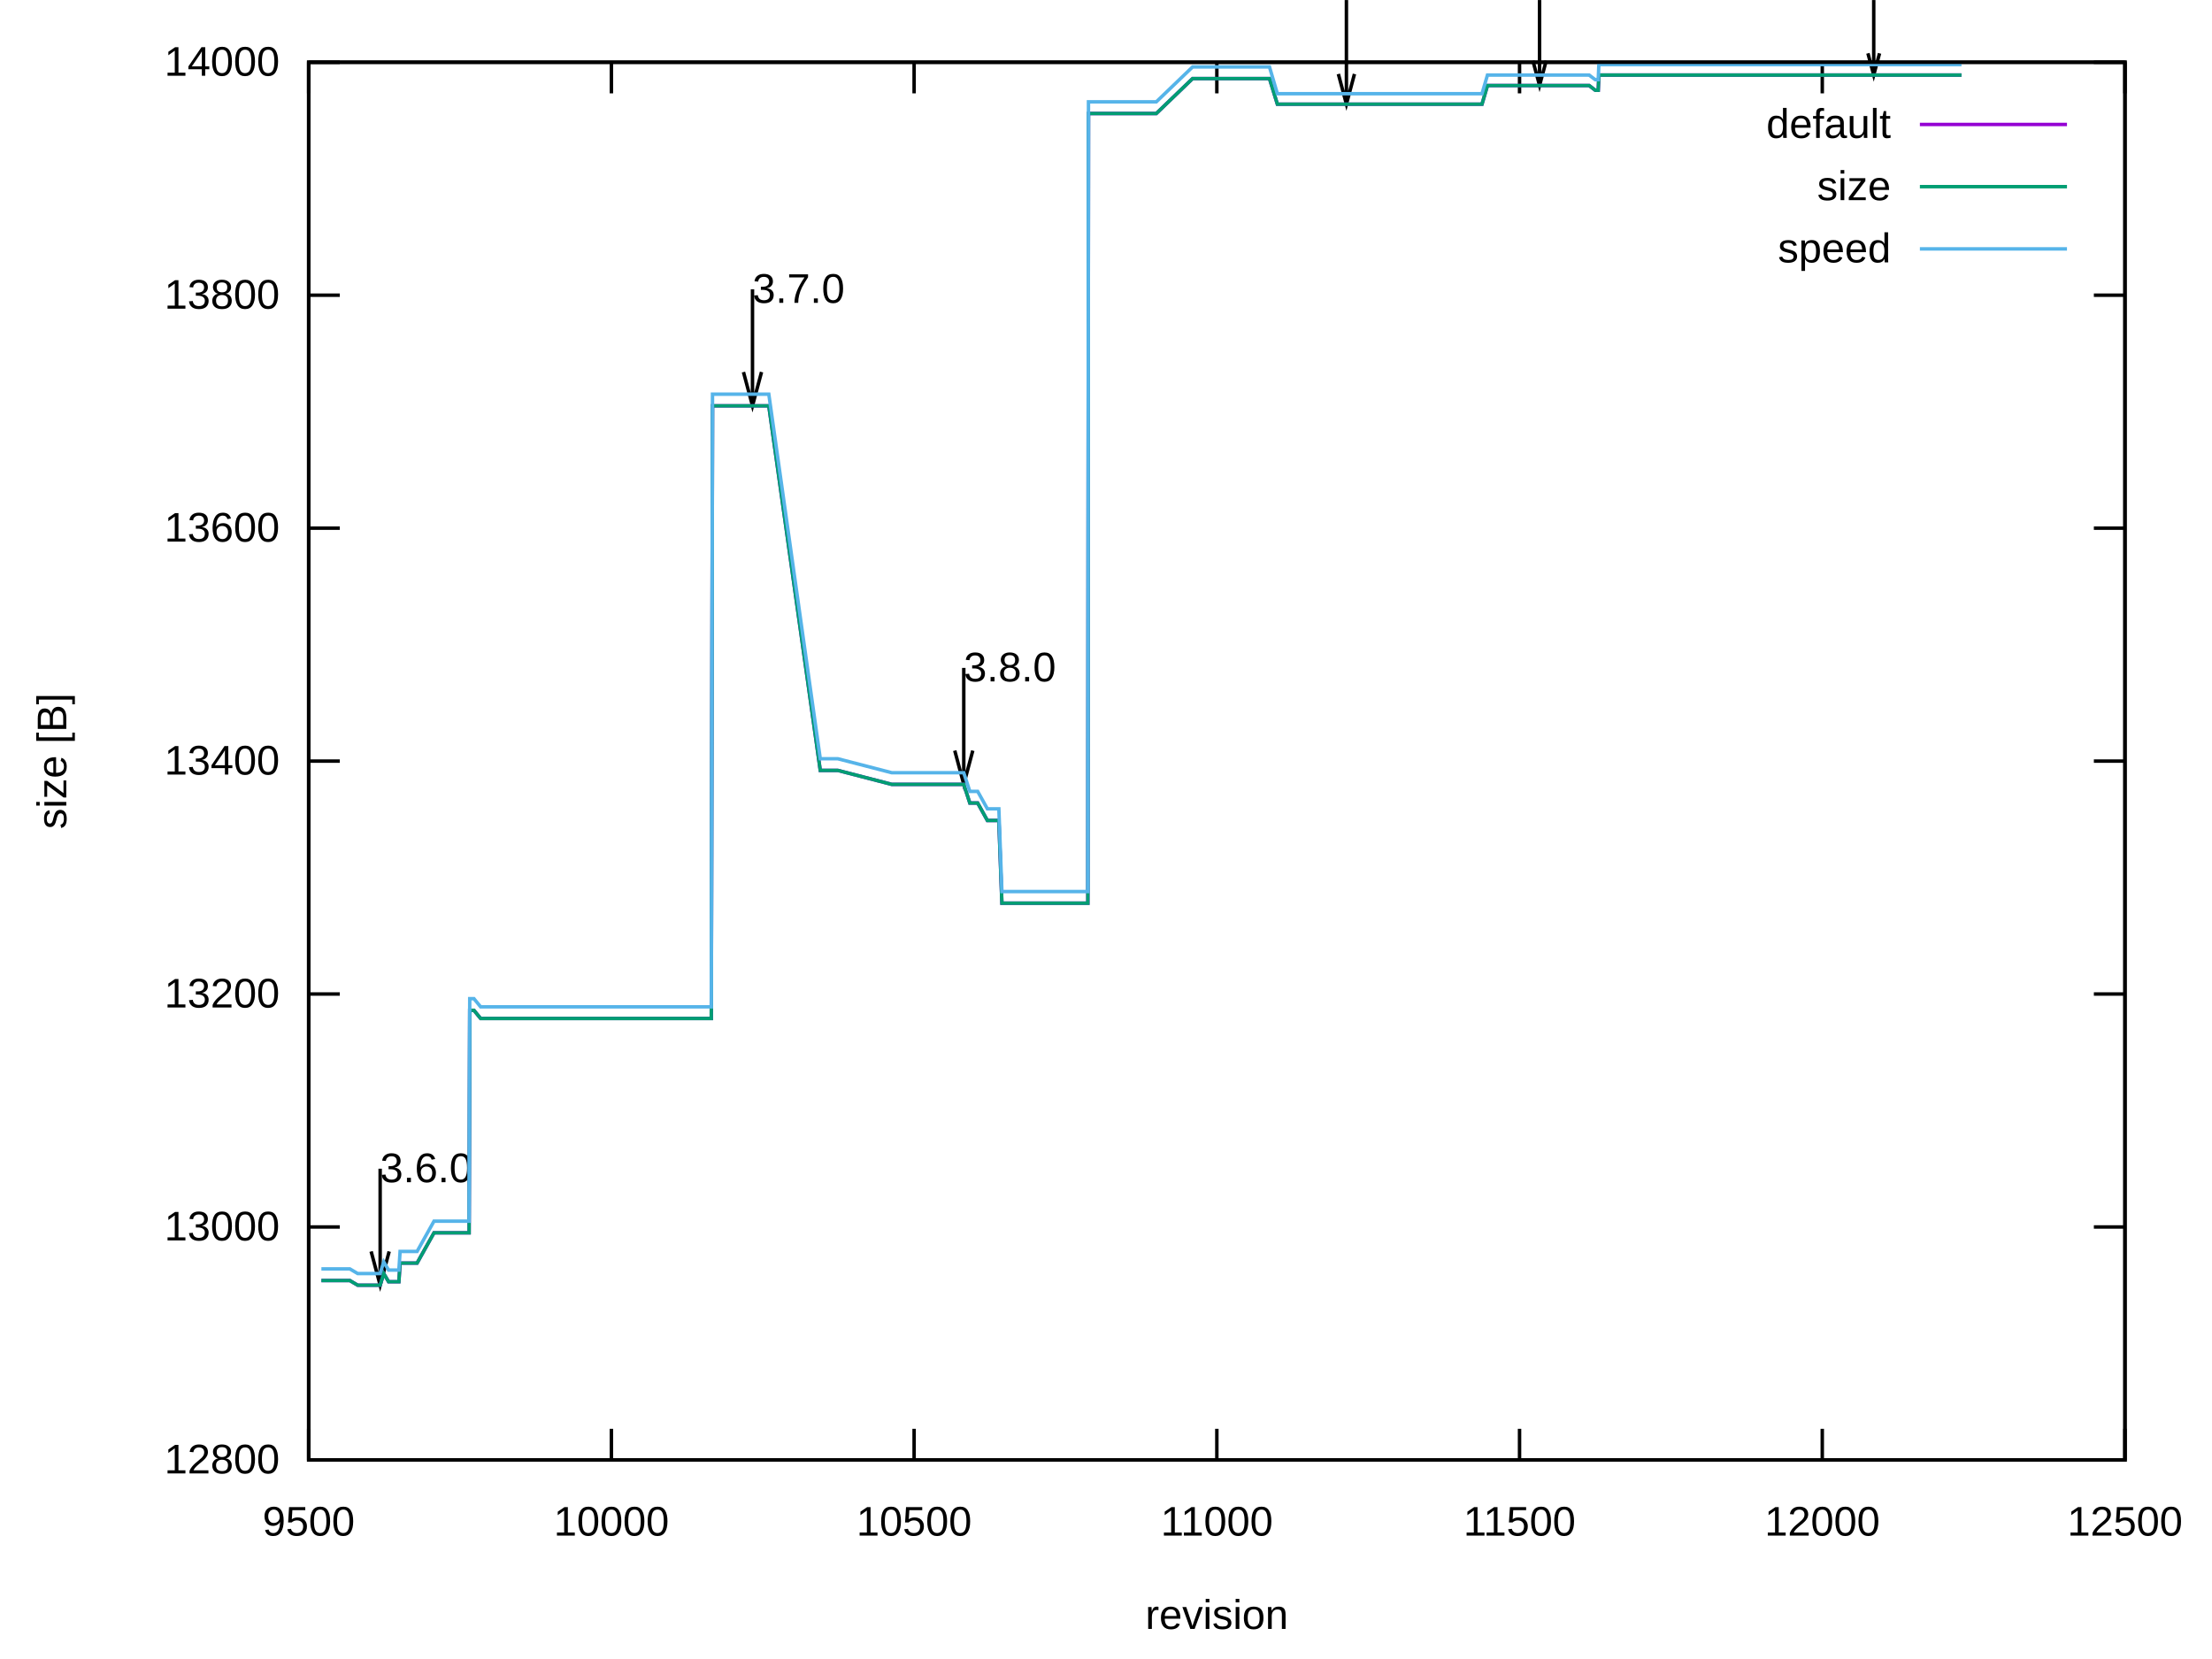
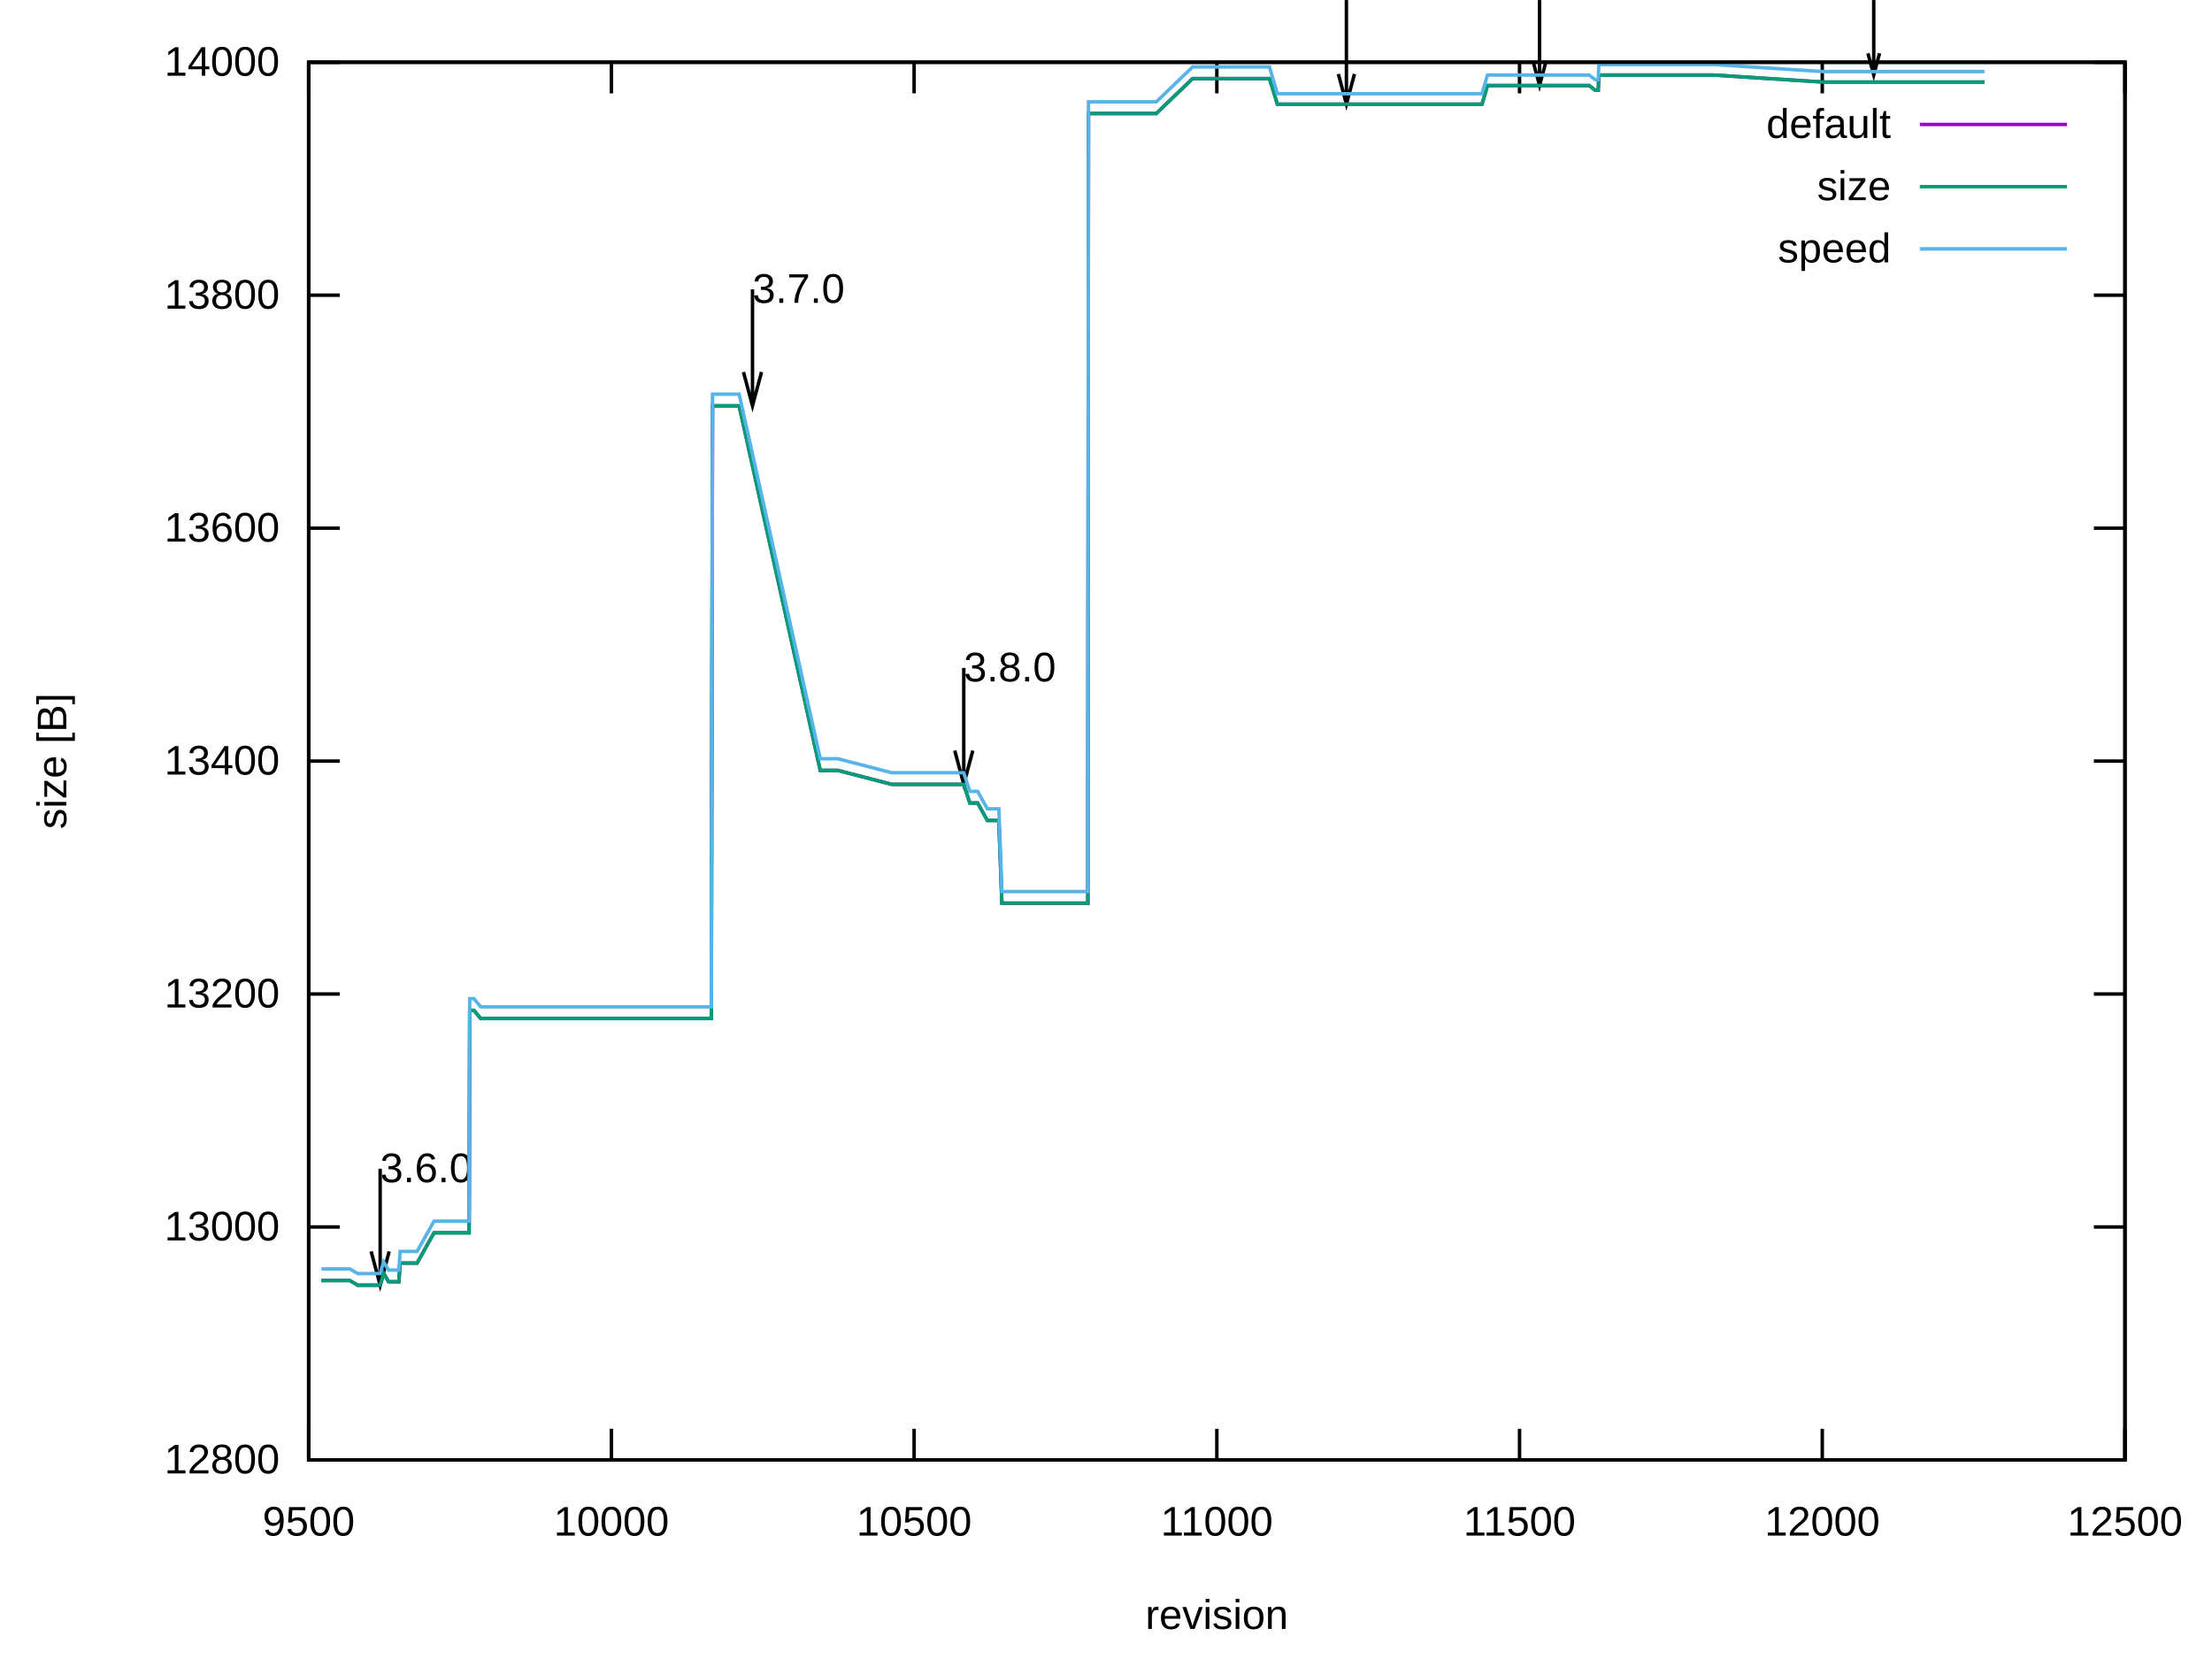
<svg xmlns="http://www.w3.org/2000/svg" xmlns:xlink="http://www.w3.org/1999/xlink" width="640" height="480" viewBox="0 0 640 480">
  <g id="gnuplot_canvas">
    <rect x="0" y="0" width="640" height="480" fill="none" />
    <defs>
      <circle id="gpDot" r="0.5" stroke-width="0.5" stroke="currentColor" />
      <path id="gpPt0" stroke-width="0.222" stroke="currentColor" d="M-1,0 h2 M0,-1 v2" />
      <path id="gpPt1" stroke-width="0.222" stroke="currentColor" d="M-1,-1 L1,1 M1,-1 L-1,1" />
      <path id="gpPt2" stroke-width="0.222" stroke="currentColor" d="M-1,0 L1,0 M0,-1 L0,1 M-1,-1 L1,1 M-1,1 L1,-1" />
      <rect id="gpPt3" stroke-width="0.222" stroke="currentColor" x="-1" y="-1" width="2" height="2" />
      <rect id="gpPt4" stroke-width="0.222" stroke="currentColor" fill="currentColor" x="-1" y="-1" width="2" height="2" />
      <circle id="gpPt5" stroke-width="0.222" stroke="currentColor" cx="0" cy="0" r="1" />
      <use xlink:href="#gpPt5" id="gpPt6" fill="currentColor" stroke="none" />
      <path id="gpPt7" stroke-width="0.222" stroke="currentColor" d="M0,-1.33 L-1.33,0.67 L1.33,0.67 z" />
      <use xlink:href="#gpPt7" id="gpPt8" fill="currentColor" stroke="none" />
      <use xlink:href="#gpPt7" id="gpPt9" stroke="currentColor" transform="rotate(180)" />
      <use xlink:href="#gpPt9" id="gpPt10" fill="currentColor" stroke="none" />
      <use xlink:href="#gpPt3" id="gpPt11" stroke="currentColor" transform="rotate(45)" />
      <use xlink:href="#gpPt11" id="gpPt12" fill="currentColor" stroke="none" />
      <path id="gpPt13" stroke-width="0.222" stroke="currentColor" d="M0,1.330 L1.265,0.411 L0.782,-1.067 L-0.782,-1.076 L-1.265,0.411 z" />
      <use xlink:href="#gpPt13" id="gpPt14" fill="currentColor" stroke="none" />
      <filter id="textbox" filterUnits="objectBoundingBox" x="0" y="0" height="1" width="1">
        <feFlood flood-color="white" flood-opacity="1" result="bgnd" />
        <feComposite in="SourceGraphic" in2="bgnd" operator="atop" />
      </filter>
      <filter id="greybox" filterUnits="objectBoundingBox" x="0" y="0" height="1" width="1">
        <feFlood flood-color="lightgrey" flood-opacity="1" result="grey" />
        <feComposite in="SourceGraphic" in2="grey" operator="atop" />
      </filter>
    </defs>
    <g fill="none" color="white" stroke="currentColor" stroke-width="1.00" stroke-linecap="butt" stroke-linejoin="miter">
</g>
    <g fill="none" color="black" stroke="currentColor" stroke-width="1.00" stroke-linecap="butt" stroke-linejoin="miter">
      <path stroke="black" d="M89.31,422.40 L98.31,422.40 M614.82,422.40 L605.82,422.40  " />
      <g transform="translate(80.92,426.30)" stroke="none" fill="black" font-family="Arial" font-size="12.00" text-anchor="end">
        <text>
          <tspan font-family="Arial"> 12800</tspan>
        </text>
      </g>
    </g>
    <g fill="none" color="black" stroke="currentColor" stroke-width="1.00" stroke-linecap="butt" stroke-linejoin="miter">
      <path stroke="black" d="M89.31,355.00 L98.31,355.00 M614.82,355.00 L605.82,355.00  " />
      <g transform="translate(80.92,358.90)" stroke="none" fill="black" font-family="Arial" font-size="12.00" text-anchor="end">
        <text>
          <tspan font-family="Arial"> 13000</tspan>
        </text>
      </g>
    </g>
    <g fill="none" color="black" stroke="currentColor" stroke-width="1.00" stroke-linecap="butt" stroke-linejoin="miter">
      <path stroke="black" d="M89.31,287.60 L98.31,287.60 M614.82,287.60 L605.82,287.60  " />
      <g transform="translate(80.92,291.50)" stroke="none" fill="black" font-family="Arial" font-size="12.00" text-anchor="end">
        <text>
          <tspan font-family="Arial"> 13200</tspan>
        </text>
      </g>
    </g>
    <g fill="none" color="black" stroke="currentColor" stroke-width="1.00" stroke-linecap="butt" stroke-linejoin="miter">
      <path stroke="black" d="M89.31,220.21 L98.31,220.21 M614.82,220.21 L605.82,220.21  " />
      <g transform="translate(80.92,224.11)" stroke="none" fill="black" font-family="Arial" font-size="12.00" text-anchor="end">
        <text>
          <tspan font-family="Arial"> 13400</tspan>
        </text>
      </g>
    </g>
    <g fill="none" color="black" stroke="currentColor" stroke-width="1.00" stroke-linecap="butt" stroke-linejoin="miter">
      <path stroke="black" d="M89.31,152.81 L98.31,152.81 M614.82,152.81 L605.82,152.81  " />
      <g transform="translate(80.92,156.71)" stroke="none" fill="black" font-family="Arial" font-size="12.00" text-anchor="end">
        <text>
          <tspan font-family="Arial"> 13600</tspan>
        </text>
      </g>
    </g>
    <g fill="none" color="black" stroke="currentColor" stroke-width="1.00" stroke-linecap="butt" stroke-linejoin="miter">
      <path stroke="black" d="M89.31,85.41 L98.31,85.41 M614.82,85.41 L605.82,85.41  " />
      <g transform="translate(80.92,89.31)" stroke="none" fill="black" font-family="Arial" font-size="12.00" text-anchor="end">
        <text>
          <tspan font-family="Arial"> 13800</tspan>
        </text>
      </g>
    </g>
    <g fill="none" color="black" stroke="currentColor" stroke-width="1.00" stroke-linecap="butt" stroke-linejoin="miter">
      <path stroke="black" d="M89.31,18.01 L98.31,18.01 M614.82,18.01 L605.82,18.01  " />
      <g transform="translate(80.92,21.91)" stroke="none" fill="black" font-family="Arial" font-size="12.00" text-anchor="end">
        <text>
          <tspan font-family="Arial"> 14000</tspan>
        </text>
      </g>
    </g>
    <g fill="none" color="black" stroke="currentColor" stroke-width="1.00" stroke-linecap="butt" stroke-linejoin="miter">
      <path stroke="black" d="M89.31,422.40 L89.31,413.40 M89.31,18.01 L89.31,27.01  " />
      <g transform="translate(89.31,444.30)" stroke="none" fill="black" font-family="Arial" font-size="12.00" text-anchor="middle">
        <text>
          <tspan font-family="Arial"> 9500</tspan>
        </text>
      </g>
    </g>
    <g fill="none" color="black" stroke="currentColor" stroke-width="1.00" stroke-linecap="butt" stroke-linejoin="miter">
      <path stroke="black" d="M176.90,422.40 L176.90,413.40 M176.90,18.01 L176.90,27.01  " />
      <g transform="translate(176.90,444.30)" stroke="none" fill="black" font-family="Arial" font-size="12.00" text-anchor="middle">
        <text>
          <tspan font-family="Arial"> 10000</tspan>
        </text>
      </g>
    </g>
    <g fill="none" color="black" stroke="currentColor" stroke-width="1.00" stroke-linecap="butt" stroke-linejoin="miter">
      <path stroke="black" d="M264.48,422.40 L264.48,413.40 M264.48,18.01 L264.48,27.01  " />
      <g transform="translate(264.48,444.30)" stroke="none" fill="black" font-family="Arial" font-size="12.00" text-anchor="middle">
        <text>
          <tspan font-family="Arial"> 10500</tspan>
        </text>
      </g>
    </g>
    <g fill="none" color="black" stroke="currentColor" stroke-width="1.00" stroke-linecap="butt" stroke-linejoin="miter">
      <path stroke="black" d="M352.07,422.40 L352.07,413.40 M352.07,18.01 L352.07,27.01  " />
      <g transform="translate(352.07,444.30)" stroke="none" fill="black" font-family="Arial" font-size="12.00" text-anchor="middle">
        <text>
          <tspan font-family="Arial"> 11000</tspan>
        </text>
      </g>
    </g>
    <g fill="none" color="black" stroke="currentColor" stroke-width="1.00" stroke-linecap="butt" stroke-linejoin="miter">
      <path stroke="black" d="M439.65,422.40 L439.65,413.40 M439.65,18.01 L439.65,27.01  " />
      <g transform="translate(439.65,444.30)" stroke="none" fill="black" font-family="Arial" font-size="12.00" text-anchor="middle">
        <text>
          <tspan font-family="Arial"> 11500</tspan>
        </text>
      </g>
    </g>
    <g fill="none" color="black" stroke="currentColor" stroke-width="1.00" stroke-linecap="butt" stroke-linejoin="miter">
      <path stroke="black" d="M527.24,422.40 L527.24,413.40 M527.24,18.01 L527.24,27.01  " />
      <g transform="translate(527.24,444.30)" stroke="none" fill="black" font-family="Arial" font-size="12.00" text-anchor="middle">
        <text>
          <tspan font-family="Arial"> 12000</tspan>
        </text>
      </g>
    </g>
    <g fill="none" color="black" stroke="currentColor" stroke-width="1.00" stroke-linecap="butt" stroke-linejoin="miter">
      <path stroke="black" d="M614.82,422.40 L614.82,413.40 M614.82,18.01 L614.82,27.01  " />
      <g transform="translate(614.82,444.30)" stroke="none" fill="black" font-family="Arial" font-size="12.00" text-anchor="middle">
        <text>
          <tspan font-family="Arial"> 12500</tspan>
        </text>
      </g>
    </g>
    <g fill="none" color="black" stroke="currentColor" stroke-width="1.00" stroke-linecap="butt" stroke-linejoin="miter">
</g>
    <g fill="none" color="black" stroke="currentColor" stroke-width="1.00" stroke-linecap="butt" stroke-linejoin="miter">
      <path stroke="black" d="M89.31,18.01 L89.31,422.40 L614.82,422.40 L614.82,18.01 L89.31,18.01 Z  " />
      <g transform="translate(109.98,342.05)" stroke="none" fill="black" font-family="Arial" font-size="12.00" text-anchor="start">
        <text>
          <tspan font-family="Arial">3.6.0</tspan>
        </text>
      </g>
      <g transform="translate(217.71,87.62)" stroke="none" fill="black" font-family="Arial" font-size="12.00" text-anchor="start">
        <text>
          <tspan font-family="Arial">3.7.0</tspan>
        </text>
      </g>
      <g transform="translate(278.84,197.15)" stroke="none" fill="black" font-family="Arial" font-size="12.00" text-anchor="start">
        <text>
          <tspan font-family="Arial">3.8.0</tspan>
        </text>
      </g>
      <path stroke="black" d="M107.38,362.08 L109.99,371.84 L112.60,362.08 M109.99,338.14 L109.99,371.84 M215.11,107.65 L217.72,117.41 L220.33,107.65   M217.72,83.71 L217.72,117.41 M276.24,217.17 L278.85,226.93 L281.46,217.17 M278.85,193.24 L278.85,226.93 M387.23,21.41   L389.56,30.13 L391.89,21.41 M389.56,0.01 L389.56,30.13 M443.52,17.58 L445.44,24.74 L447.36,17.58 M445.44,0.01   L445.44,24.74 M540.45,15.43 L542.13,21.71 L543.81,15.43 M542.13,0.01 L542.13,21.71  " />
    </g>
    <g fill="none" color="black" stroke="currentColor" stroke-width="1.00" stroke-linecap="butt" stroke-linejoin="miter">
      <g transform="translate(19.18,220.21) rotate(270)" stroke="none" fill="black" font-family="Arial" font-size="12.00" text-anchor="middle">
        <text>
          <tspan font-family="Arial">size [B]</tspan>
        </text>
      </g>
    </g>
    <g fill="none" color="black" stroke="currentColor" stroke-width="1.00" stroke-linecap="butt" stroke-linejoin="miter">
      <g transform="translate(352.06,471.30)" stroke="none" fill="black" font-family="Arial" font-size="12.00" text-anchor="middle">
        <text>
          <tspan font-family="Arial">revision</tspan>
        </text>
      </g>
    </g>
    <g fill="none" color="black" stroke="currentColor" stroke-width="1.00" stroke-linecap="butt" stroke-linejoin="miter">
</g>
    <g id="gnuplot_plot_1">
      <g fill="none" color="black" stroke="currentColor" stroke-width="1.00" stroke-linecap="butt" stroke-linejoin="miter">
        <g transform="translate(547.09,39.91)" stroke="none" fill="black" font-family="Arial" font-size="12.00" text-anchor="end">
          <text>
            <tspan font-family="Arial">default</tspan>
          </text>
        </g>
      </g>
      <g fill="none" color="black" stroke="currentColor" stroke-width="1.00" stroke-linecap="butt" stroke-linejoin="miter">
-         <path stroke="rgb(148,   0, 211)" d="M555.48,36.01 L598.04,36.01 M92.99,370.50 L96.32,370.50 L98.07,370.50 L101.22,370.50 L103.50,371.85 L104.90,371.85   L106.13,371.85 L107.00,371.85 L107.18,371.85 L107.35,371.85 L107.53,371.85 L109.98,371.85 L111.03,368.48 L112.43,370.84   L112.96,370.84 L113.13,370.84 L113.31,370.84 L113.48,370.84 L113.83,370.84 L114.71,370.84 L114.88,370.84 L115.41,370.84   L115.76,365.45 L116.11,365.45 L116.29,365.45 L117.16,365.45 L117.69,365.45 L118.04,365.45 L118.21,365.45 L118.39,365.45   L120.67,365.45 L125.57,356.69 L129.60,356.69 L131.35,356.69 L132.58,356.69 L133.28,356.69 L135.03,356.69 L135.55,356.69   L135.73,356.69 L135.91,292.32 L136.08,292.32 L137.13,292.32 L139.06,294.68 L140.11,294.68 L140.28,294.68 L140.63,294.68   L141.34,294.68 L142.39,294.68 L143.09,294.68 L143.26,294.68 L144.49,294.68 L145.01,294.68 L145.19,294.68 L145.36,294.68   L147.12,294.68 L147.47,294.68 L148.17,294.68 L155.70,294.68 L167.96,294.68 L168.66,294.68 L169.01,294.68 L169.19,294.68   L170.06,294.68 L170.24,294.68 L170.59,294.68 L170.76,294.68 L171.46,294.68 L172.69,294.68 L174.09,294.68 L175.84,294.68   L176.37,294.68 L176.90,294.68 L179.87,294.68 L185.30,294.68 L187.05,294.68 L188.98,294.68 L189.51,294.68 L190.38,294.68   L190.91,294.68 L195.81,294.68 L198.62,294.68 L202.64,294.68 L205.45,294.68 L205.80,294.68 L206.15,117.42 L207.37,117.42   L208.60,117.42 L208.78,117.42 L209.30,117.42 L210.53,117.42 L213.51,117.42 L213.86,117.42 L222.44,117.42 L237.33,222.90   L238.03,222.90 L238.20,222.90 L241.01,222.90 L241.18,222.90 L242.41,222.90 L258.00,226.94 L263.60,226.94 L266.23,226.94   L271.49,226.94 L274.64,226.94 L278.84,226.94 L280.60,232.34 L282.17,232.34 L282.87,232.34 L285.68,237.39 L289.00,237.39   L289.88,261.32 L291.81,261.32 L292.51,261.32 L293.91,261.32 L296.36,261.32 L312.65,261.32 L313.88,261.32 L314.58,261.32   L314.75,261.32 L314.93,32.84 L315.28,32.84 L317.03,32.84 L334.55,32.84 L345.06,22.73 L347.51,22.73 L367.30,22.73   L369.58,30.14 L378.34,30.14 L389.55,30.14 L397.61,30.14 L409.87,30.14 L410.75,30.14 L417.05,30.14 L428.26,30.14   L428.79,30.14 L430.37,24.75 L440.88,24.75 L441.23,24.75 L445.43,24.75 L454.71,24.75 L459.62,24.75 L459.79,24.75   L461.55,26.10 L462.42,26.10 L462.60,21.72 L463.65,21.72 L463.82,21.72 L478.54,21.72 L496.05,21.72 L542.12,21.72   L544.40,21.72 L547.20,21.72 L548.43,21.72 L552.81,21.72 L555.09,21.72 L557.36,21.72 L564.20,21.72 L567.52,21.72    " />
+         <path stroke="rgb(148,   0, 211)" d="M555.48,36.01 L598.04,36.01 M92.99,370.50 L96.32,370.50 L98.07,370.50 L101.22,370.50 L103.50,371.85 L104.90,371.85   L106.13,371.85 L107.00,371.85 L107.18,371.85 L107.35,371.85 L107.53,371.85 L109.98,371.85 L111.03,368.48 L112.43,370.84   L112.96,370.84 L113.13,370.84 L113.31,370.84 L113.48,370.84 L113.83,370.84 L114.71,370.84 L114.88,370.84 L115.41,370.84   L115.76,365.45 L116.11,365.45 L116.29,365.45 L117.16,365.45 L117.69,365.45 L118.04,365.45 L118.21,365.45 L118.39,365.45   L120.67,365.45 L125.57,356.69 L129.60,356.69 L131.35,356.69 L132.58,356.69 L133.28,356.69 L135.03,356.69 L135.55,356.69   L135.73,356.69 L135.91,292.32 L136.08,292.32 L137.13,292.32 L139.06,294.68 L140.11,294.68 L140.28,294.68 L140.63,294.68   L141.34,294.68 L142.39,294.68 L143.09,294.68 L143.26,294.68 L144.49,294.68 L145.01,294.68 L145.19,294.68 L145.36,294.68   L147.12,294.68 L147.47,294.68 L148.17,294.68 L155.70,294.68 L167.96,294.68 L168.66,294.68 L169.01,294.68 L169.19,294.68   L170.06,294.68 L170.24,294.68 L170.59,294.68 L170.76,294.68 L171.46,294.68 L172.69,294.68 L174.09,294.68 L175.84,294.68   L176.37,294.68 L176.90,294.68 L179.87,294.68 L185.30,294.68 L187.05,294.68 L188.98,294.68 L189.51,294.68 L190.38,294.68   L190.91,294.68 L195.81,294.68 L198.62,294.68 L202.64,294.68 L205.45,294.68 L205.80,294.68 L206.15,117.42 L207.37,117.42   L208.60,117.42 L208.78,117.42 L209.30,117.42 L210.53,117.42 L213.51,117.42 L213.86,117.42 L237.33,222.90 L238.03,222.90   L238.20,222.90 L241.01,222.90 L241.18,222.90 L242.41,222.90 L258.00,226.94 L263.60,226.94 L266.23,226.94 L271.49,226.94   L274.64,226.94 L278.84,226.94 L280.60,232.34 L282.17,232.34 L282.87,232.34 L285.68,237.39 L289.00,237.39 L289.88,261.32   L291.81,261.32 L292.51,261.32 L293.91,261.32 L296.36,261.32 L312.65,261.32 L313.88,261.32 L314.58,261.32 L314.75,261.32   L314.93,32.84 L315.28,32.84 L317.03,32.84 L334.55,32.84 L345.06,22.73 L347.51,22.73 L367.30,22.73 L369.58,30.14   L378.34,30.14 L389.55,30.14 L397.61,30.14 L409.87,30.14 L410.75,30.14 L417.05,30.14 L428.26,30.14 L428.79,30.14   L430.37,24.75 L440.88,24.75 L441.23,24.75 L445.43,24.75 L454.71,24.75 L459.62,24.75 L459.79,24.75 L461.55,26.10   L462.42,26.10 L462.60,21.72 L463.65,21.72 L463.82,21.72 L478.54,21.72 L496.05,21.72 L527.41,23.74 L537.04,23.74   L542.12,23.74 L544.40,23.74 L544.75,23.74 L545.10,23.74 L545.80,23.74 L546.33,23.74 L547.20,23.74 L548.43,23.74   L552.81,23.74 L555.09,23.74 L557.36,23.74 L564.20,23.74 L567.52,23.74 L569.98,23.74 L572.43,23.74 L574.18,23.74    " />
      </g>
    </g>
    <g id="gnuplot_plot_2">
      <g fill="none" color="black" stroke="currentColor" stroke-width="1.00" stroke-linecap="butt" stroke-linejoin="miter">
        <g transform="translate(547.09,57.91)" stroke="none" fill="black" font-family="Arial" font-size="12.00" text-anchor="end">
          <text>
            <tspan font-family="Arial">size</tspan>
          </text>
        </g>
      </g>
      <g fill="none" color="black" stroke="currentColor" stroke-width="1.00" stroke-linecap="butt" stroke-linejoin="miter">
-         <path stroke="rgb(  0, 158, 115)" d="M555.48,54.01 L598.04,54.01 M92.99,370.50 L96.32,370.50 L98.07,370.50 L101.22,370.50 L103.50,371.85 L104.90,371.85   L106.13,371.85 L107.00,371.85 L107.18,371.85 L107.35,371.85 L107.53,371.85 L109.98,371.85 L111.03,368.48 L112.43,370.84   L112.96,370.84 L113.13,370.84 L113.31,370.84 L113.48,370.84 L113.83,370.84 L114.71,370.84 L114.88,370.84 L115.41,370.84   L115.76,365.45 L116.11,365.45 L116.29,365.45 L117.16,365.45 L117.69,365.45 L118.04,365.45 L118.21,365.45 L118.39,365.45   L120.67,365.45 L125.57,356.69 L129.60,356.69 L131.35,356.69 L132.58,356.69 L133.28,356.69 L135.03,356.69 L135.55,356.69   L135.73,356.69 L135.91,292.32 L136.08,292.32 L137.13,292.32 L139.06,294.68 L140.11,294.68 L140.28,294.68 L140.63,294.68   L141.34,294.68 L142.39,294.68 L143.09,294.68 L143.26,294.68 L144.49,294.68 L145.01,294.68 L145.19,294.68 L145.36,294.68   L147.12,294.68 L147.47,294.68 L148.17,294.68 L155.70,294.68 L167.96,294.68 L168.66,294.68 L169.01,294.68 L169.19,294.68   L170.06,294.68 L170.24,294.68 L170.59,294.68 L170.76,294.68 L171.46,294.68 L172.69,294.68 L174.09,294.68 L175.84,294.68   L176.37,294.68 L176.90,294.68 L179.87,294.68 L185.30,294.68 L187.05,294.68 L188.98,294.68 L189.51,294.68 L190.38,294.68   L190.91,294.68 L195.81,294.68 L198.62,294.68 L202.64,294.68 L205.45,294.68 L205.80,294.68 L206.15,117.42 L207.37,117.42   L208.60,117.42 L208.78,117.42 L209.30,117.42 L210.53,117.42 L213.51,117.42 L213.86,117.42 L222.44,117.42 L237.33,222.90   L238.03,222.90 L238.20,222.90 L241.01,222.90 L241.18,222.90 L242.41,222.90 L258.00,226.94 L263.60,226.94 L266.23,226.94   L271.49,226.94 L274.64,226.94 L278.84,226.94 L280.60,232.34 L282.17,232.34 L282.87,232.34 L285.68,237.39 L289.00,237.39   L289.88,261.32 L291.81,261.32 L292.51,261.32 L293.91,261.32 L296.36,261.32 L312.65,261.32 L313.88,261.32 L314.58,261.32   L314.75,261.32 L314.93,32.84 L315.28,32.84 L317.03,32.84 L334.55,32.84 L345.06,22.73 L347.51,22.73 L367.30,22.73   L369.58,30.14 L378.34,30.14 L389.55,30.14 L397.61,30.14 L409.87,30.14 L410.75,30.14 L417.05,30.14 L428.26,30.14   L428.79,30.14 L430.37,24.75 L440.88,24.75 L441.23,24.75 L445.43,24.75 L454.71,24.75 L459.62,24.75 L459.79,24.75   L461.55,26.10 L462.42,26.10 L462.60,21.72 L463.65,21.72 L463.82,21.72 L478.54,21.72 L496.05,21.72 L542.12,21.72   L544.40,21.72 L547.20,21.72 L548.43,21.72 L552.81,21.72 L555.09,21.72 L557.36,21.72 L564.20,21.72 L567.52,21.72    " />
+         <path stroke="rgb(  0, 158, 115)" d="M555.48,54.01 L598.04,54.01 M92.99,370.50 L96.32,370.50 L98.07,370.50 L101.22,370.50 L103.50,371.85 L104.90,371.85   L106.13,371.85 L107.00,371.85 L107.18,371.85 L107.35,371.85 L107.53,371.85 L109.98,371.85 L111.03,368.48 L112.43,370.84   L112.96,370.84 L113.13,370.84 L113.31,370.84 L113.48,370.84 L113.83,370.84 L114.71,370.84 L114.88,370.84 L115.41,370.84   L115.76,365.45 L116.11,365.45 L116.29,365.45 L117.16,365.45 L117.69,365.45 L118.04,365.45 L118.21,365.45 L118.39,365.45   L120.67,365.45 L125.57,356.69 L129.60,356.69 L131.35,356.69 L132.58,356.69 L133.28,356.69 L135.03,356.69 L135.55,356.69   L135.73,356.69 L135.91,292.32 L136.08,292.32 L137.13,292.32 L139.06,294.68 L140.11,294.68 L140.28,294.68 L140.63,294.68   L141.34,294.68 L142.39,294.68 L143.09,294.68 L143.26,294.68 L144.49,294.68 L145.01,294.68 L145.19,294.68 L145.36,294.68   L147.12,294.68 L147.47,294.68 L148.17,294.68 L155.70,294.68 L167.96,294.68 L168.66,294.68 L169.01,294.68 L169.19,294.68   L170.06,294.68 L170.24,294.68 L170.59,294.68 L170.76,294.68 L171.46,294.68 L172.69,294.68 L174.09,294.68 L175.84,294.68   L176.37,294.68 L176.90,294.68 L179.87,294.68 L185.30,294.68 L187.05,294.68 L188.98,294.68 L189.51,294.68 L190.38,294.68   L190.91,294.68 L195.81,294.68 L198.62,294.68 L202.64,294.68 L205.45,294.68 L205.80,294.68 L206.15,117.42 L207.37,117.42   L208.60,117.42 L208.78,117.42 L209.30,117.42 L210.53,117.42 L213.51,117.42 L213.86,117.42 L237.33,222.90 L238.03,222.90   L238.20,222.90 L241.01,222.90 L241.18,222.90 L242.41,222.90 L258.00,226.94 L263.60,226.94 L266.23,226.94 L271.49,226.94   L274.64,226.94 L278.84,226.94 L280.60,232.34 L282.17,232.34 L282.87,232.34 L285.68,237.39 L289.00,237.39 L289.88,261.32   L291.81,261.32 L292.51,261.32 L293.91,261.32 L296.36,261.32 L312.65,261.32 L313.88,261.32 L314.58,261.32 L314.75,261.32   L314.93,32.84 L315.28,32.84 L317.03,32.84 L334.55,32.84 L345.06,22.73 L347.51,22.73 L367.30,22.73 L369.58,30.14   L378.34,30.14 L389.55,30.14 L397.61,30.14 L409.87,30.14 L410.75,30.14 L417.05,30.14 L428.26,30.14 L428.79,30.14   L430.37,24.75 L440.88,24.75 L441.23,24.75 L445.43,24.75 L454.71,24.75 L459.62,24.75 L459.79,24.75 L461.55,26.10   L462.42,26.10 L462.60,21.72 L463.65,21.72 L463.82,21.72 L478.54,21.72 L496.05,21.72 L527.41,23.74 L537.04,23.74   L542.12,23.74 L544.40,23.74 L544.75,23.74 L545.10,23.74 L545.80,23.74 L546.33,23.74 L547.20,23.74 L548.43,23.74   L552.81,23.74 L555.09,23.74 L557.36,23.74 L564.20,23.74 L567.52,23.74 L569.98,23.74 L572.43,23.74 L574.18,23.74    " />
      </g>
    </g>
    <g id="gnuplot_plot_3">
      <g fill="none" color="black" stroke="currentColor" stroke-width="1.00" stroke-linecap="butt" stroke-linejoin="miter">
        <g transform="translate(547.09,75.91)" stroke="none" fill="black" font-family="Arial" font-size="12.00" text-anchor="end">
          <text>
            <tspan font-family="Arial">speed</tspan>
          </text>
        </g>
      </g>
      <g fill="none" color="black" stroke="currentColor" stroke-width="1.00" stroke-linecap="butt" stroke-linejoin="miter">
-         <path stroke="rgb( 86, 180, 233)" d="M555.48,72.01 L598.04,72.01 M92.99,367.13 L96.32,367.13 L98.07,367.13 L101.22,367.13 L103.50,368.48 L104.90,368.48   L106.13,368.48 L107.00,368.48 L107.18,368.48 L107.35,368.48 L107.53,368.48 L109.98,368.48 L111.03,365.11 L112.43,367.47   L112.96,367.47 L113.13,367.47 L113.31,367.47 L113.48,367.47 L113.83,367.47 L114.71,367.47 L114.88,367.47 L115.41,367.47   L115.76,362.08 L116.11,362.08 L116.29,362.08 L117.16,362.08 L117.69,362.08 L118.04,362.08 L118.21,362.08 L118.39,362.08   L120.67,362.08 L125.57,353.32 L129.60,353.32 L131.35,353.32 L132.58,353.32 L133.28,353.32 L135.03,353.32 L135.55,353.32   L135.73,353.32 L135.91,288.95 L136.08,288.95 L137.13,288.95 L139.06,291.31 L140.11,291.31 L140.28,291.31 L140.63,291.31   L141.34,291.31 L142.39,291.31 L143.09,291.31 L143.26,291.31 L144.49,291.31 L145.01,291.31 L145.19,291.31 L145.36,291.31   L147.12,291.31 L147.47,291.31 L148.17,291.31 L155.70,291.31 L167.96,291.31 L168.66,291.31 L169.01,291.31 L169.19,291.31   L170.06,291.31 L170.24,291.31 L170.59,291.31 L170.76,291.31 L171.46,291.31 L172.69,291.31 L174.09,291.31 L175.84,291.31   L176.37,291.31 L176.90,291.31 L179.87,291.31 L185.30,291.31 L187.05,291.31 L188.98,291.31 L189.51,291.31 L190.38,291.31   L190.91,291.31 L195.81,291.31 L198.62,291.31 L202.64,291.31 L205.45,291.31 L205.80,291.31 L206.15,114.05 L207.37,114.05   L208.60,114.05 L208.78,114.05 L209.30,114.05 L210.53,114.05 L213.51,114.05 L213.86,114.05 L222.44,114.05 L237.33,219.53   L238.03,219.53 L238.20,219.53 L241.01,219.53 L241.18,219.53 L242.41,219.53 L258.00,223.57 L263.60,223.57 L266.23,223.57   L271.49,223.57 L274.64,223.57 L278.84,223.57 L280.60,228.97 L282.17,228.97 L282.87,228.97 L285.68,234.02 L289.00,234.02   L289.88,257.95 L291.81,257.95 L292.51,257.95 L293.91,257.95 L296.36,257.95 L312.65,257.95 L313.88,257.95 L314.58,257.95   L314.75,257.95 L314.93,29.47 L315.28,29.47 L317.03,29.47 L334.55,29.47 L345.06,19.36 L347.51,19.36 L367.30,19.36   L369.58,27.11 L378.34,27.11 L389.55,27.11 L397.61,27.11 L409.87,27.11 L410.75,27.11 L417.05,27.11 L428.26,27.11   L428.79,27.11 L430.37,21.72 L440.88,21.72 L441.23,21.72 L445.43,21.72 L454.71,21.72 L459.62,21.72 L459.79,21.72   L461.55,23.06 L462.42,23.06 L462.60,18.68 L463.65,18.68 L463.82,18.68 L478.54,18.68 L496.05,18.68 L542.12,18.68   L544.40,18.68 L547.20,18.68 L548.43,18.68 L552.81,18.68 L555.09,18.68 L557.36,18.68 L564.20,18.68 L567.52,18.68    " />
+         <path stroke="rgb( 86, 180, 233)" d="M555.48,72.01 L598.04,72.01 M92.99,367.13 L96.32,367.13 L98.07,367.13 L101.22,367.13 L103.50,368.48 L104.90,368.48   L106.13,368.48 L107.00,368.48 L107.18,368.48 L107.35,368.48 L107.53,368.48 L109.98,368.48 L111.03,365.11 L112.43,367.47   L112.96,367.47 L113.13,367.47 L113.31,367.47 L113.48,367.47 L113.83,367.47 L114.71,367.47 L114.88,367.47 L115.41,367.47   L115.76,362.08 L116.11,362.08 L116.29,362.08 L117.16,362.08 L117.69,362.08 L118.04,362.08 L118.21,362.08 L118.39,362.08   L120.67,362.08 L125.57,353.32 L129.60,353.32 L131.35,353.32 L132.58,353.32 L133.28,353.32 L135.03,353.32 L135.55,353.32   L135.73,353.32 L135.91,288.95 L136.08,288.95 L137.13,288.95 L139.06,291.31 L140.11,291.31 L140.28,291.31 L140.63,291.31   L141.34,291.31 L142.39,291.31 L143.09,291.31 L143.26,291.31 L144.49,291.31 L145.01,291.31 L145.19,291.31 L145.36,291.31   L147.12,291.31 L147.47,291.31 L148.17,291.31 L155.70,291.31 L167.96,291.31 L168.66,291.31 L169.01,291.31 L169.19,291.31   L170.06,291.31 L170.24,291.31 L170.59,291.31 L170.76,291.31 L171.46,291.31 L172.69,291.31 L174.09,291.31 L175.84,291.31   L176.37,291.31 L176.90,291.31 L179.87,291.31 L185.30,291.31 L187.05,291.31 L188.98,291.31 L189.51,291.31 L190.38,291.31   L190.91,291.31 L195.81,291.31 L198.62,291.31 L202.64,291.31 L205.45,291.31 L205.80,291.31 L206.15,114.05 L207.37,114.05   L208.60,114.05 L208.78,114.05 L209.30,114.05 L210.53,114.05 L213.51,114.05 L213.86,114.05 L237.33,219.53 L238.03,219.53   L238.20,219.53 L241.01,219.53 L241.18,219.53 L242.41,219.53 L258.00,223.57 L263.60,223.57 L266.23,223.57 L271.49,223.57   L274.64,223.57 L278.84,223.57 L280.60,228.97 L282.17,228.97 L282.87,228.97 L285.68,234.02 L289.00,234.02 L289.88,257.95   L291.81,257.95 L292.51,257.95 L293.91,257.95 L296.36,257.95 L312.65,257.95 L313.88,257.95 L314.58,257.95 L314.75,257.95   L314.93,29.47 L315.28,29.47 L317.03,29.47 L334.55,29.47 L345.06,19.36 L347.51,19.36 L367.30,19.36 L369.58,27.11   L378.34,27.11 L389.55,27.11 L397.61,27.11 L409.87,27.11 L410.75,27.11 L417.05,27.11 L428.26,27.11 L428.79,27.11   L430.37,21.72 L440.88,21.72 L441.23,21.72 L445.43,21.72 L454.71,21.72 L459.62,21.72 L459.79,21.72 L461.55,23.06   L462.42,23.06 L462.60,18.68 L463.65,18.68 L463.82,18.68 L478.54,18.68 L496.05,18.68 L527.41,20.71 L537.04,20.71   L542.12,20.71 L544.40,20.71 L544.75,20.71 L545.10,20.71 L545.80,20.71 L546.33,20.71 L547.20,20.71 L548.43,20.71   L552.81,20.71 L555.09,20.71 L557.36,20.71 L564.20,20.71 L567.52,20.71 L569.98,20.71 L572.43,20.71 L574.18,20.71    " />
      </g>
    </g>
    <g fill="none" color="white" stroke="rgb( 86, 180, 233)" stroke-width="2.00" stroke-linecap="butt" stroke-linejoin="miter">
</g>
    <g fill="none" color="black" stroke="currentColor" stroke-width="2.00" stroke-linecap="butt" stroke-linejoin="miter">
</g>
    <g fill="none" color="black" stroke="black" stroke-width="1.00" stroke-linecap="butt" stroke-linejoin="miter">
</g>
    <g fill="none" color="black" stroke="currentColor" stroke-width="1.00" stroke-linecap="butt" stroke-linejoin="miter">
      <path stroke="black" d="M89.31,18.01 L89.31,422.40 L614.82,422.40 L614.82,18.01 L89.31,18.01 Z  " />
    </g>
    <g fill="none" color="black" stroke="currentColor" stroke-width="1.00" stroke-linecap="butt" stroke-linejoin="miter">
</g>
  </g>
</svg>
